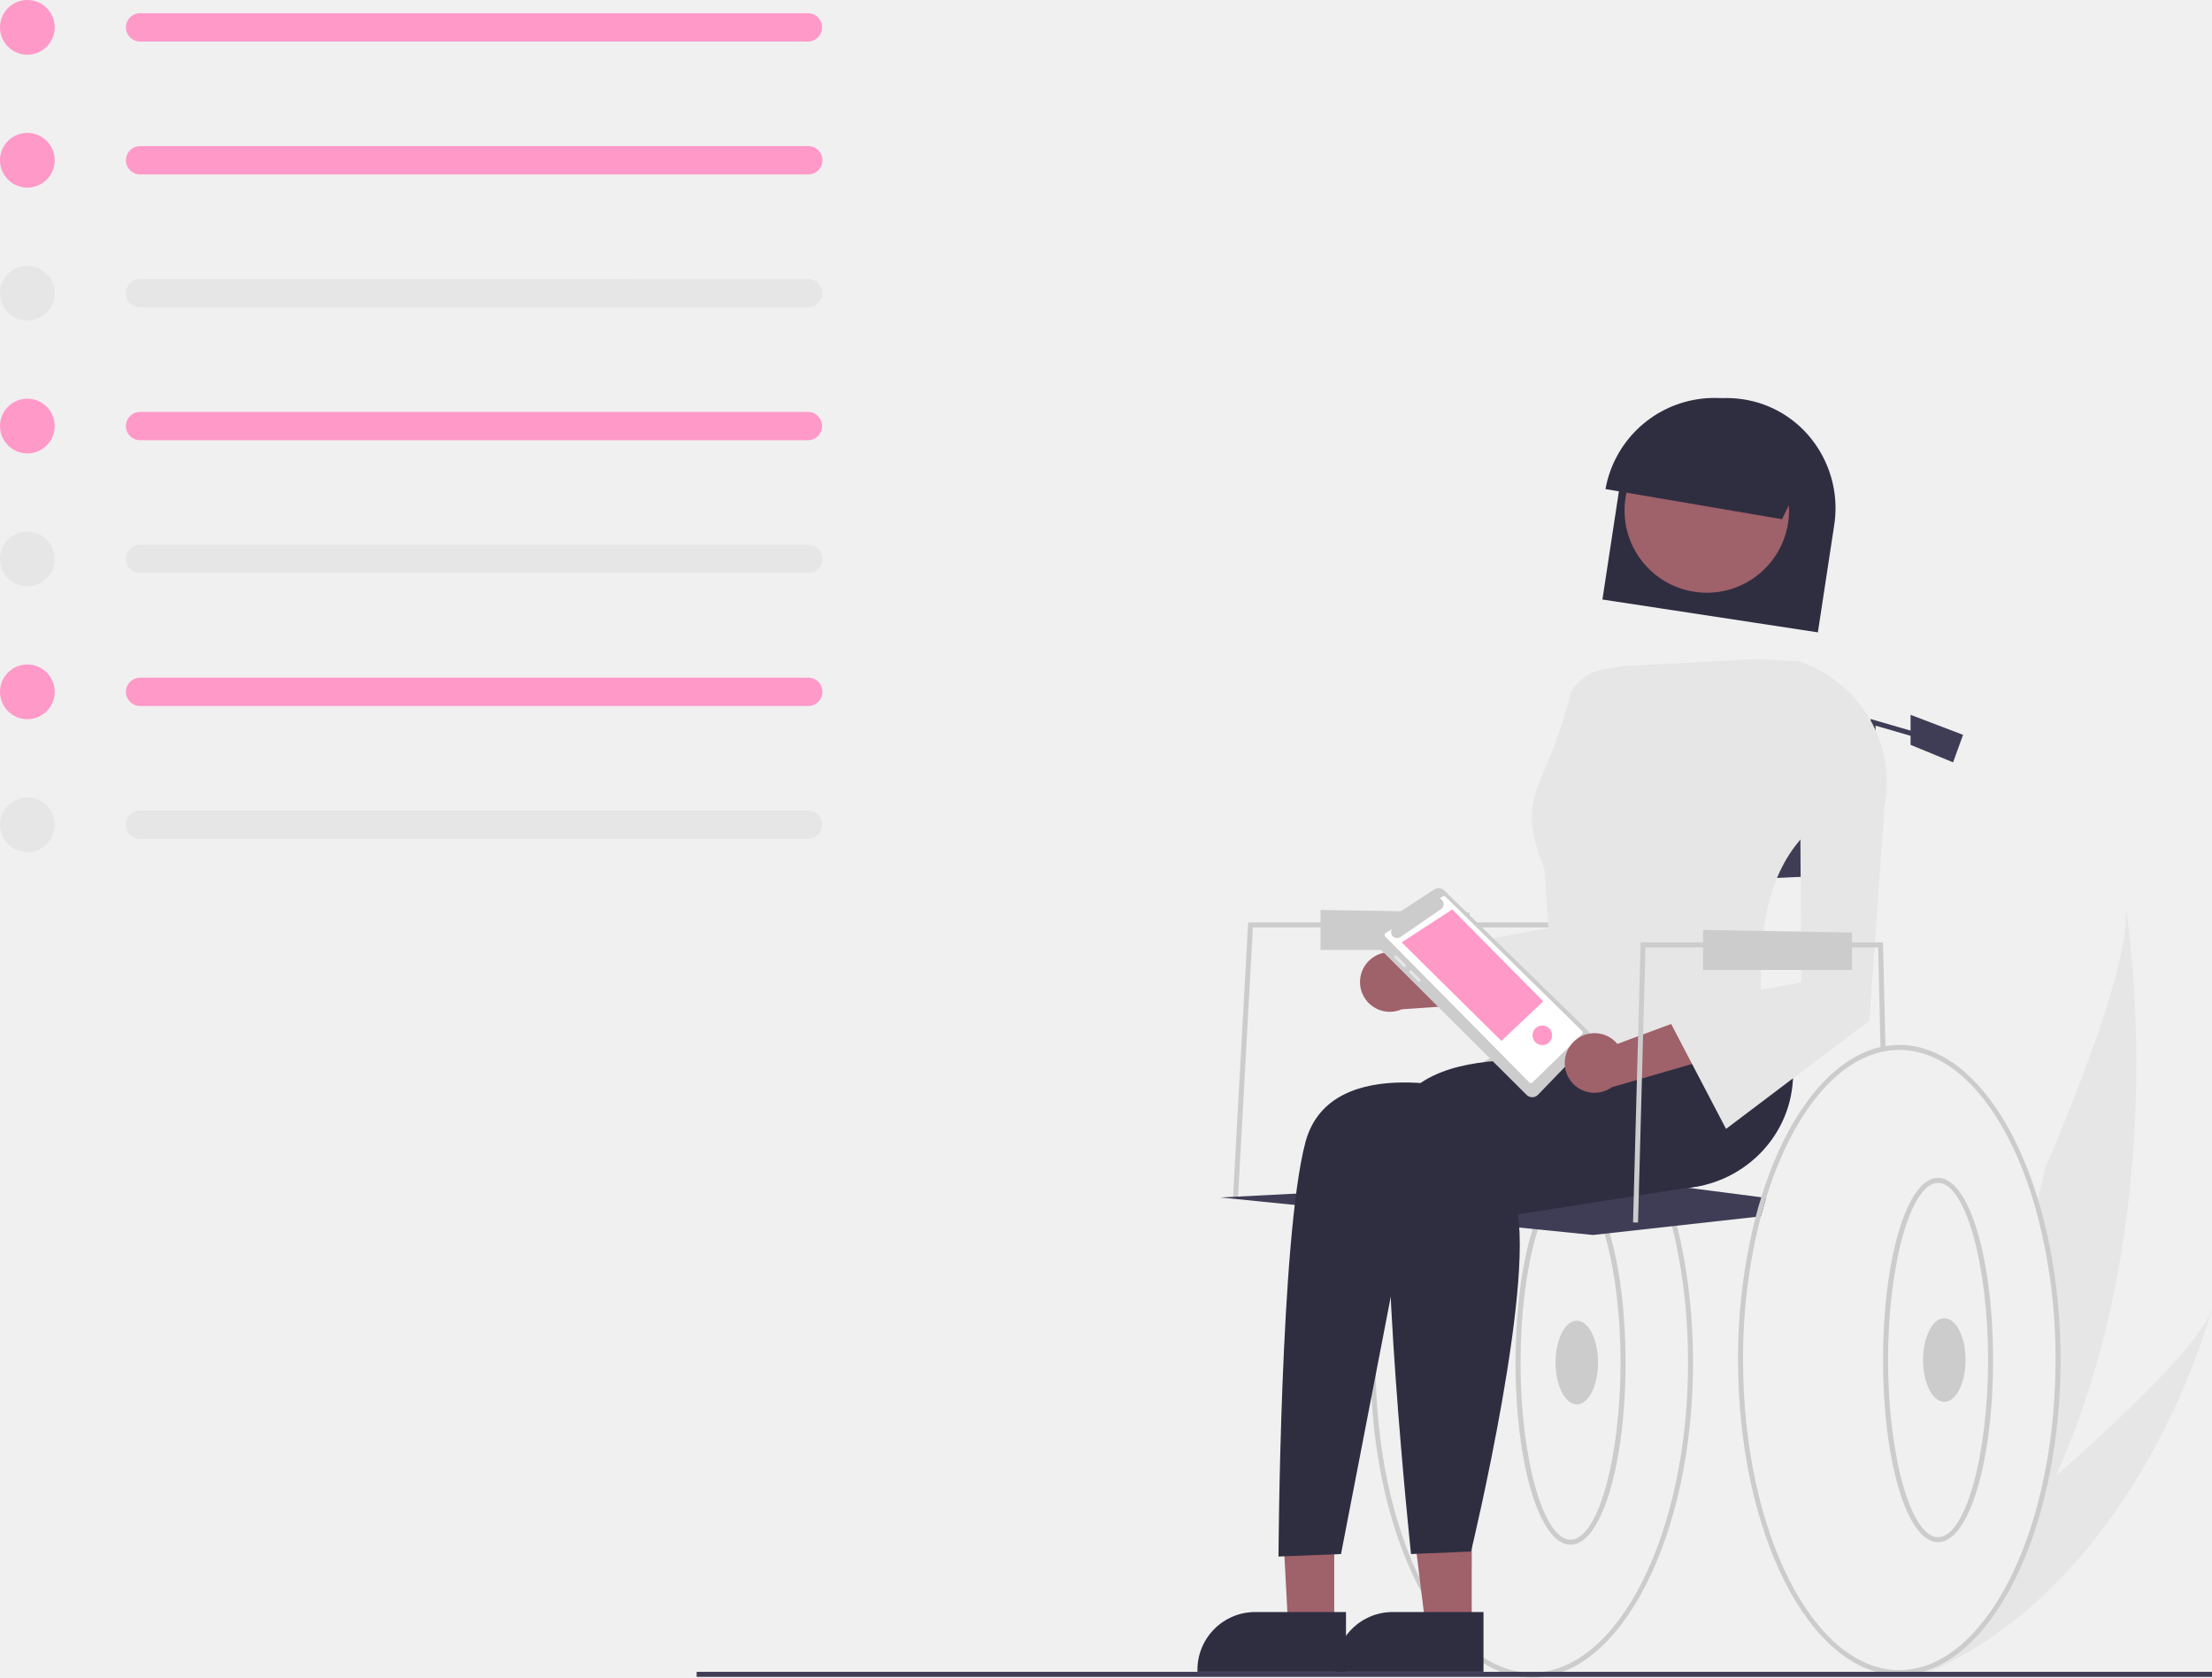
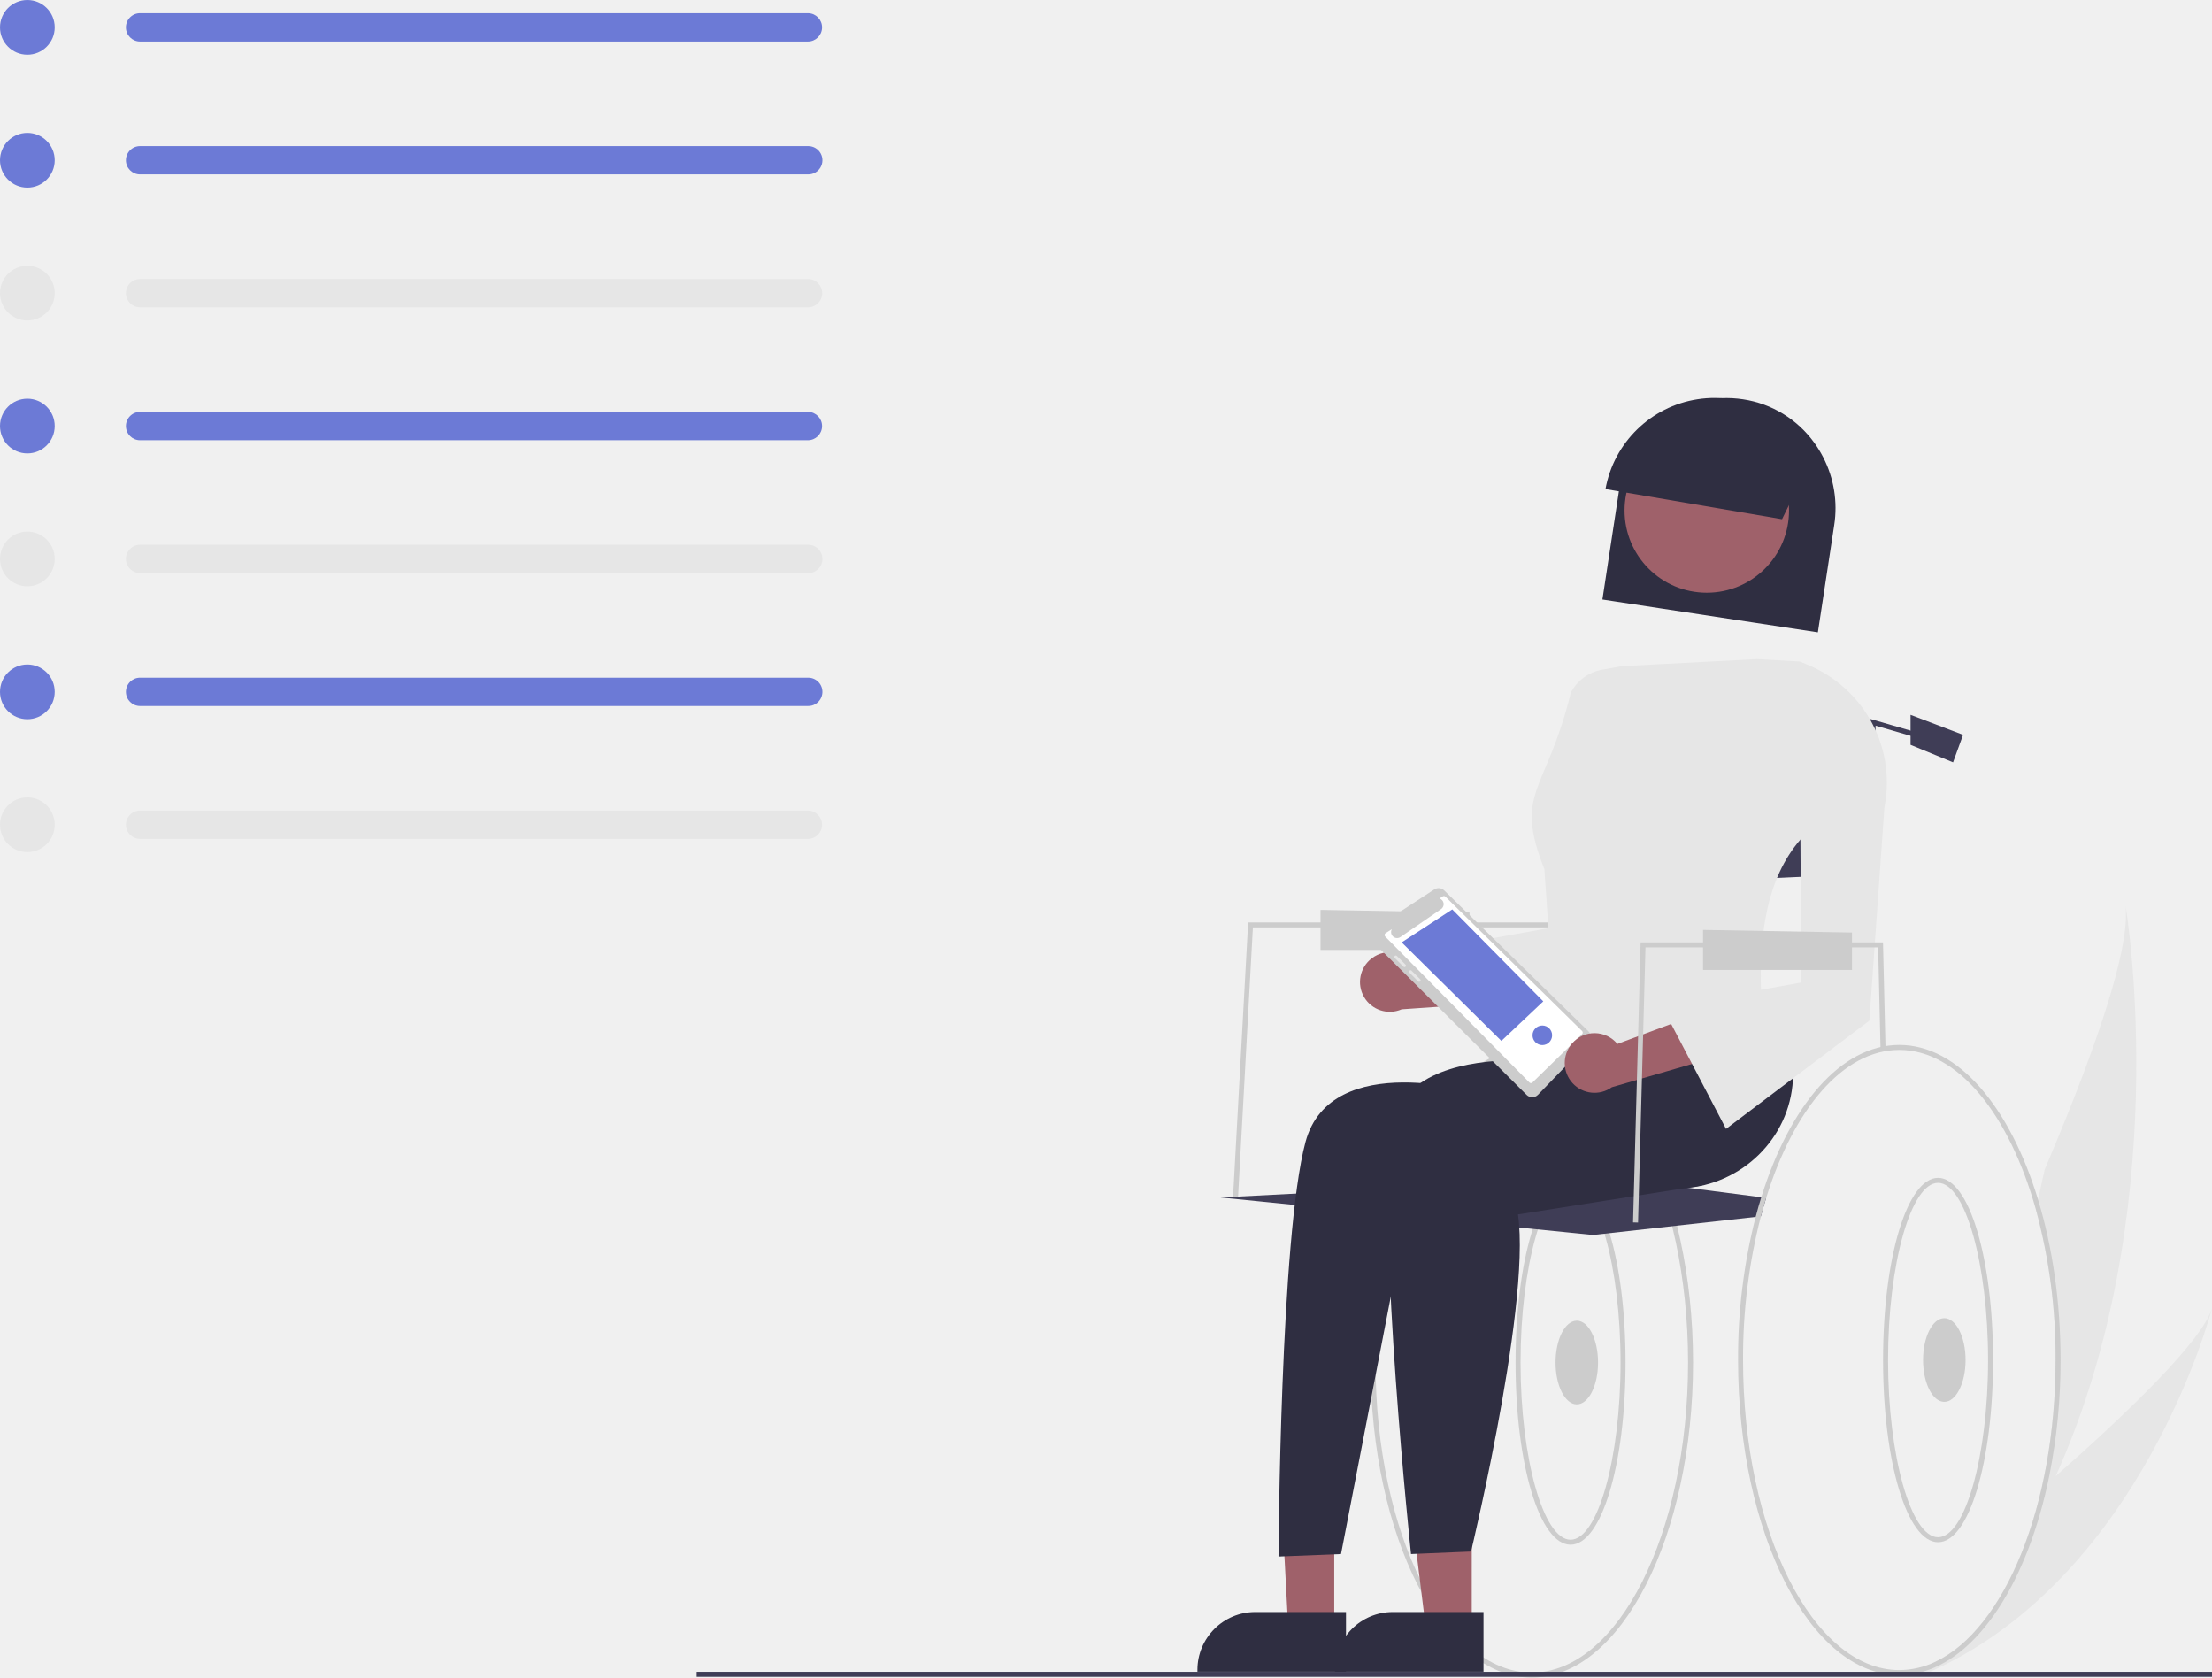
<svg xmlns="http://www.w3.org/2000/svg" data-name="Layer 1" width="884.748" height="670.843" viewBox="0 0 884.748 670.843">
  <path d="M706.332,497.765a11.844,11.844,0,0,1,17.723,3.967l41.661-5.995-9.318,19.788-38.134,2.659a11.908,11.908,0,0,1-11.933-20.42Z" transform="translate(-157.626 -114.5785)" fill="#9f616a" />
-   <circle id="e487db8f-4c3a-4358-81eb-d3bded3bc3da" data-name="Ellipse 457" cx="10.941" cy="10.941" r="10.941" fill="#ff99c8" />
-   <path id="befa8199-fde2-4595-b8af-7ec542e82337-216" data-name="Path 40" d="M213.656,119.855a5.665,5.665,0,0,0,0,11.331h267.08a5.666,5.666,0,0,0,.186-11.33h-.186Z" transform="translate(-157.626 -114.5785)" fill="#ff99c8" />
-   <circle id="a758fd92-4e85-4c79-add3-fb6fc696c09d" data-name="Ellipse 458" cx="10.941" cy="64.083" r="10.941" fill="#ff99c8" />
-   <path id="a37a06f1-eaa9-4a01-b953-86cff9fa81d3-217" data-name="Path 40-2" d="M213.656,172.997a5.665,5.665,0,1,0,0,11.331h267.08a5.666,5.666,0,1,0,.289-11.328q-.052-.001-.103-.002h-.186Z" transform="translate(-157.626 -114.5785)" fill="#ff99c8" />
+   <circle id="e487db8f-4c3a-4358-81eb-d3bded3bc3da" data-name="Ellipse 457" cx="10.941" cy="10.941" r="10.941" fill="#6c7ad6" />
+   <path id="befa8199-fde2-4595-b8af-7ec542e82337-2309" data-name="Path 40" d="M213.656,119.855a5.665,5.665,0,0,0,0,11.331h267.08a5.666,5.666,0,0,0,.186-11.33h-.186Z" transform="translate(-157.626 -114.5785)" fill="#6c7ad6" />
+   <circle id="a758fd92-4e85-4c79-add3-fb6fc696c09d" data-name="Ellipse 458" cx="10.941" cy="64.083" r="10.941" fill="#6c7ad6" />
+   <path id="a37a06f1-eaa9-4a01-b953-86cff9fa81d3-2310" data-name="Path 40-2" d="M213.656,172.997a5.665,5.665,0,1,0,0,11.331h267.08a5.666,5.666,0,1,0,.289-11.328q-.052-.001-.103-.002h-.186Z" transform="translate(-157.626 -114.5785)" fill="#6c7ad6" />
  <circle id="ac0f1b1c-068a-4871-a338-e6ba48051488" data-name="Ellipse 459" cx="10.941" cy="117.224" r="10.941" fill="#e6e6e6" />
-   <path id="a4850c8e-a5f0-41e0-b9ec-5f0f83856b1d-218" data-name="Path 40-3" d="M213.656,226.138a5.665,5.665,0,1,0,0,11.331h267.08a5.666,5.666,0,0,0,.289-11.328q-.052-.001-.103-.002h-.186Z" transform="translate(-157.626 -114.5785)" fill="#e6e6e6" />
-   <circle id="a638f8ef-e148-4354-9dc8-e1896d8f3096" data-name="Ellipse 460" cx="10.941" cy="170.365" r="10.941" fill="#ff99c8" />
-   <path id="a7ff1bb5-53b2-44dc-85c4-b215571fc2ba-219" data-name="Path 40-4" d="M213.656,279.282a5.665,5.665,0,0,0,0,11.331h267.08a5.666,5.666,0,0,0,.186-11.33h-.186Z" transform="translate(-157.626 -114.5785)" fill="#ff99c8" />
+   <path id="a4850c8e-a5f0-41e0-b9ec-5f0f83856b1d-2311" data-name="Path 40-3" d="M213.656,226.138a5.665,5.665,0,1,0,0,11.331h267.08a5.666,5.666,0,0,0,.289-11.328q-.052-.001-.103-.002h-.186Z" transform="translate(-157.626 -114.5785)" fill="#e6e6e6" />
+   <circle id="a638f8ef-e148-4354-9dc8-e1896d8f3096" data-name="Ellipse 460" cx="10.941" cy="170.365" r="10.941" fill="#6c7ad6" />
+   <path id="a7ff1bb5-53b2-44dc-85c4-b215571fc2ba-2312" data-name="Path 40-4" d="M213.656,279.282a5.665,5.665,0,0,0,0,11.331h267.08a5.666,5.666,0,0,0,.186-11.33h-.186Z" transform="translate(-157.626 -114.5785)" fill="#6c7ad6" />
  <circle id="a897c583-e65f-4254-a57a-bb73aaaf39d3" data-name="Ellipse 461" cx="10.941" cy="223.507" r="10.941" fill="#e6e6e6" />
-   <path id="b2eca06a-e605-4d26-a472-95d7e229fe7d-220" data-name="Path 40-5" d="M213.656,332.421a5.665,5.665,0,1,0,0,11.331h267.08a5.666,5.666,0,1,0,.291-11.328q-.052-.001-.105-.002h-.186Z" transform="translate(-157.626 -114.5785)" fill="#e6e6e6" />
-   <circle id="fdd2d72e-2338-4227-921c-6caaa64befe0" data-name="Ellipse 462" cx="10.941" cy="276.648" r="10.941" fill="#ff99c8" />
-   <path id="ba09c572-37b1-4e69-a482-664e89555f7a-221" data-name="Path 40-6" d="M213.656,385.562a5.665,5.665,0,0,0,0,11.331h267.08a5.666,5.666,0,1,0,.291-11.328q-.052-.001-.105-.002h-.186Z" transform="translate(-157.626 -114.5785)" fill="#ff99c8" />
+   <path id="b2eca06a-e605-4d26-a472-95d7e229fe7d-2313" data-name="Path 40-5" d="M213.656,332.421a5.665,5.665,0,1,0,0,11.331h267.08a5.666,5.666,0,1,0,.291-11.328q-.052-.001-.105-.002h-.186Z" transform="translate(-157.626 -114.5785)" fill="#e6e6e6" />
+   <circle id="fdd2d72e-2338-4227-921c-6caaa64befe0" data-name="Ellipse 462" cx="10.941" cy="276.648" r="10.941" fill="#6c7ad6" />
+   <path id="ba09c572-37b1-4e69-a482-664e89555f7a-2314" data-name="Path 40-6" d="M213.656,385.562a5.665,5.665,0,0,0,0,11.331h267.08a5.666,5.666,0,1,0,.291-11.328q-.052-.001-.105-.002h-.186Z" transform="translate(-157.626 -114.5785)" fill="#6c7ad6" />
  <circle id="a8736793-bc89-415c-8e2a-39abf3ac3501" data-name="Ellipse 463" cx="10.941" cy="329.79" r="10.941" fill="#e6e6e6" />
-   <path id="a2a8de98-be9e-4460-8a9d-e7919d941cd6-222" data-name="Path 40-7" d="M213.656,438.704a5.665,5.665,0,1,0,0,11.331h267.08a5.666,5.666,0,0,0,.186-11.33h-.186Z" transform="translate(-157.626 -114.5785)" fill="#e6e6e6" />
-   <path id="f46f374a-d96c-4b13-8ac2-d4e65a9f3323-223" data-name="Path 2291" d="M1042.344,637.808c-1.26,4.76-28.02,102.9-106.65,142.4q-4.92,2.475-10.13,4.63l-.82-1.25-.96-1.46,1.32.29a6.006,6.006,0,0,0,6.77-3.4c27.46-13.06,47.93-62.18,47.93-120.6a224.327,224.327,0,0,0-7.88-60.21l.87-3.96,2.64-11.96c3.05-7.2,6-14.28,8.78-21.19,15.11-37.58,25.4-69.87,23.55-84.64.94,5.76,19.42,123.28-27.92,228.41C1009.514,678.699,1038.374,650.729,1042.344,637.808Z" transform="translate(-157.626 -114.5785)" fill="#e6e6e6" />
-   <path id="e647250d-3047-4512-a638-782849942d51-224" data-name="Path 2292" d="M770.306,533.422c-23.39,0-43.9,24.43-55.21,60.91-.8,2.56-1.55,5.19-2.25,7.86a227.642,227.642,0,0,0-7.04,57.23c0,69.48,28.93,126,64.5,126s64.5-56.52,64.5-126S805.876,533.422,770.306,533.422Zm0,250c-34.46,0-62.5-55.63-62.5-124a226.361,226.361,0,0,1,7.13-57.46q.99-3.765,2.12-7.38c11.01-35.47,30.76-59.16,53.25-59.16,34.46,0,62.5,55.63,62.5,124S804.766,783.422,770.306,783.422Z" transform="translate(-157.626 -114.5785)" fill="#ccc" />
-   <path id="b6e0ee78-0fc9-4fd9-a6a7-4c72f1af04f6-225" data-name="Path 2293" d="M785.806,732.272c-12.337,0-22-32-22-72.851s9.663-72.851,22-72.851,22,32,22,72.851S798.143,732.272,785.806,732.272Zm0-143.7c-10.841,0-20,32.445-20,70.851s9.159,70.851,20,70.851,20-32.445,20-70.851-9.159-70.852-20-70.852Z" transform="translate(-157.626 -114.5785)" fill="#ccc" />
+   <path id="a2a8de98-be9e-4460-8a9d-e7919d941cd6-2315" data-name="Path 40-7" d="M213.656,438.704a5.665,5.665,0,1,0,0,11.331h267.08a5.666,5.666,0,0,0,.186-11.33h-.186Z" transform="translate(-157.626 -114.5785)" fill="#e6e6e6" />
+   <path id="f46f374a-d96c-4b13-8ac2-d4e65a9f3323-2316" data-name="Path 2291" d="M1042.344,637.808c-1.26,4.76-28.02,102.9-106.65,142.4q-4.92,2.475-10.13,4.63l-.82-1.25-.96-1.46,1.32.29a6.006,6.006,0,0,0,6.77-3.4c27.46-13.06,47.93-62.18,47.93-120.6a224.327,224.327,0,0,0-7.88-60.21l.87-3.96,2.64-11.96c3.05-7.2,6-14.28,8.78-21.19,15.11-37.58,25.4-69.87,23.55-84.64.94,5.76,19.42,123.28-27.92,228.41C1009.514,678.699,1038.374,650.729,1042.344,637.808Z" transform="translate(-157.626 -114.5785)" fill="#e6e6e6" />
+   <path id="e647250d-3047-4512-a638-782849942d51-2317" data-name="Path 2292" d="M770.306,533.422c-23.39,0-43.9,24.43-55.21,60.91-.8,2.56-1.55,5.19-2.25,7.86a227.642,227.642,0,0,0-7.04,57.23c0,69.48,28.93,126,64.5,126s64.5-56.52,64.5-126S805.876,533.422,770.306,533.422Zm0,250c-34.46,0-62.5-55.63-62.5-124a226.361,226.361,0,0,1,7.13-57.46q.99-3.765,2.12-7.38c11.01-35.47,30.76-59.16,53.25-59.16,34.46,0,62.5,55.63,62.5,124S804.766,783.422,770.306,783.422Z" transform="translate(-157.626 -114.5785)" fill="#ccc" />
+   <path id="b6e0ee78-0fc9-4fd9-a6a7-4c72f1af04f6-2318" data-name="Path 2293" d="M785.806,732.272c-12.337,0-22-32-22-72.851s9.663-72.851,22-72.851,22,32,22,72.851S798.143,732.272,785.806,732.272Zm0-143.7c-10.841,0-20,32.445-20,70.851s9.159,70.851,20,70.851,20-32.445,20-70.851-9.159-70.852-20-70.852Z" transform="translate(-157.626 -114.5785)" fill="#ccc" />
  <polygon points="588.665 650.627 570.238 650.626 561.471 579.549 588.668 579.55 588.665 650.627" fill="#9f616a" />
  <path d="M750.99,783.068l-59.418-.002v-.752a23.128,23.128,0,0,1,23.127-23.127h.001l36.29.001Z" transform="translate(-157.626 -114.5785)" fill="#2f2e41" />
  <polygon points="533.665 650.627 515.238 650.626 512.374 596.421 533.667 596.422 533.665 650.627" fill="#9f616a" />
  <path d="M695.99,783.068l-59.418-.002v-.752a23.128,23.128,0,0,1,23.127-23.127h.001l36.29.001Z" transform="translate(-157.626 -114.5785)" fill="#2f2e41" />
  <ellipse id="b1b1c9f4-d54e-4592-9c63-445df23f17cb" data-name="Ellipse 464" cx="630.68" cy="544.842" rx="8.5" ry="16.732" fill="#ccc" />
-   <path id="f44e941a-b66c-4d88-a721-24b51d5ad9fd-226" data-name="Path 2294" d="M784.34,410.421l122.466-.5v53.973l-122.466,5.527Z" transform="translate(-157.626 -114.5785)" fill="#3f3d56" />
-   <path id="b58f069a-d623-47b5-892e-f9ab7808a08c-227" data-name="Path 2295" d="M652.804,593.479l-2-.109,6.052-109.946h123.95v2H658.753Z" transform="translate(-157.626 -114.5785)" fill="#ccc" />
-   <path id="e22ea18d-f293-4a33-a73b-ed60e8421477-228" data-name="Path 2298" d="M864.056,593.582q-1.125,3.615-2.12,7.38l-2.09.23-65.04,7.23-149-15,155-8,61.29,7.91Z" transform="translate(-157.626 -114.5785)" fill="#3f3d56" />
-   <path id="a6699402-999b-4e6e-ad90-ab978138004c-229" data-name="Path 2301" d="M753.517,541.315l-3.648,10.569s-59.913-18.314-70.071,19.34S669,737,669,737l25-1,24.873-128.58,119.566-18.815-3.814-67.078Z" transform="translate(-157.626 -114.5785)" fill="#2f2e41" />
-   <path id="a235f650-5062-4012-8f3a-261ad2de0917-230" data-name="Path 2302" d="M802.306,541.922s-82-17-88,24S722,736,722,736l24-1s27.306-113.078,17.306-141.078l67.66-4.185c23.356-1.445,42.436-19.894,43.779-43.256.514-8.943-1.724-17.059-9.439-21.559-24-14-68-14-68-14Z" transform="translate(-157.626 -114.5785)" fill="#2f2e41" />
-   <path id="f2afbaa9-bfb8-4b72-b445-b392cea48dff-231" data-name="Path 2305" d="M907.806,478.421h-2v-76.331l32.28,9.371-.56,1.918-29.721-8.629Z" transform="translate(-157.626 -114.5785)" fill="#3f3d56" />
-   <path id="f343b9ef-6bce-40be-9e20-7f308a058c8b-232" data-name="Path 2306" d="M972.794,594.249c-11.25-36.99-31.91-61.83-55.49-61.83-23.39,0-43.9,24.43-55.21,60.91-.8,2.56-1.55,5.19-2.25,7.86a227.699,227.699,0,0,0-7.04,57.23c0,69.48,28.93,126,64.5,126a33.793,33.793,0,0,0,7.435-.829c23.995-5.4,44.015-36.611,52.585-79.011a234.11,234.11,0,0,0,4.48-46.16C981.8,634.999,978.514,613.049,972.794,594.249Zm-40.92,184.77a33.774,33.774,0,0,1-14.57,3.4c-34.46,0-62.5-55.63-62.5-124a226.784,226.784,0,0,1,7.13-57.46q.99-3.765,2.12-7.38c11.01-35.47,30.76-59.16,53.25-59.16,23.45,0,43.93,25.77,54.62,63.79a224.325,224.325,0,0,1,7.88,60.21C979.8,716.839,959.334,765.959,931.874,779.019Z" transform="translate(-157.626 -114.5785)" fill="#ccc" />
-   <path id="a505ea39-30ac-48ca-ba3a-e75ccd21a515-233" data-name="Path 2307" d="M932.806,731.272c-12.337,0-22-32-22-72.851s9.663-72.851,22-72.851,22,32,22,72.851S945.143,731.272,932.806,731.272Zm0-143.7c-10.841,0-20,32.445-20,70.851s9.159,70.851,20,70.851,20-32.445,20-70.851-9.159-70.852-20-70.852Z" transform="translate(-157.626 -114.5785)" fill="#ccc" />
+   <path id="f44e941a-b66c-4d88-a721-24b51d5ad9fd-2319" data-name="Path 2294" d="M784.34,410.421l122.466-.5v53.973l-122.466,5.527Z" transform="translate(-157.626 -114.5785)" fill="#3f3d56" />
+   <path id="b58f069a-d623-47b5-892e-f9ab7808a08c-2320" data-name="Path 2295" d="M652.804,593.479l-2-.109,6.052-109.946h123.95v2H658.753Z" transform="translate(-157.626 -114.5785)" fill="#ccc" />
+   <path id="e22ea18d-f293-4a33-a73b-ed60e8421477-2321" data-name="Path 2298" d="M864.056,593.582q-1.125,3.615-2.12,7.38l-2.09.23-65.04,7.23-149-15,155-8,61.29,7.91Z" transform="translate(-157.626 -114.5785)" fill="#3f3d56" />
+   <path id="a6699402-999b-4e6e-ad90-ab978138004c-2322" data-name="Path 2301" d="M753.517,541.315l-3.648,10.569s-59.913-18.314-70.071,19.34S669,737,669,737l25-1,24.873-128.58,119.566-18.815-3.814-67.078Z" transform="translate(-157.626 -114.5785)" fill="#2f2e41" />
+   <path id="a235f650-5062-4012-8f3a-261ad2de0917-2323" data-name="Path 2302" d="M802.306,541.922s-82-17-88,24S722,736,722,736l24-1s27.306-113.078,17.306-141.078l67.66-4.185c23.356-1.445,42.436-19.894,43.779-43.256.514-8.943-1.724-17.059-9.439-21.559-24-14-68-14-68-14Z" transform="translate(-157.626 -114.5785)" fill="#2f2e41" />
+   <path id="f2afbaa9-bfb8-4b72-b445-b392cea48dff-2324" data-name="Path 2305" d="M907.806,478.421h-2v-76.331l32.28,9.371-.56,1.918-29.721-8.629Z" transform="translate(-157.626 -114.5785)" fill="#3f3d56" />
+   <path id="f343b9ef-6bce-40be-9e20-7f308a058c8b-2325" data-name="Path 2306" d="M972.794,594.249c-11.25-36.99-31.91-61.83-55.49-61.83-23.39,0-43.9,24.43-55.21,60.91-.8,2.56-1.55,5.19-2.25,7.86a227.699,227.699,0,0,0-7.04,57.23c0,69.48,28.93,126,64.5,126a33.793,33.793,0,0,0,7.435-.829c23.995-5.4,44.015-36.611,52.585-79.011a234.11,234.11,0,0,0,4.48-46.16C981.8,634.999,978.514,613.049,972.794,594.249Zm-40.92,184.77a33.774,33.774,0,0,1-14.57,3.4c-34.46,0-62.5-55.63-62.5-124a226.784,226.784,0,0,1,7.13-57.46q.99-3.765,2.12-7.38c11.01-35.47,30.76-59.16,53.25-59.16,23.45,0,43.93,25.77,54.62,63.79a224.325,224.325,0,0,1,7.88,60.21C979.8,716.839,959.334,765.959,931.874,779.019Z" transform="translate(-157.626 -114.5785)" fill="#ccc" />
+   <path id="a505ea39-30ac-48ca-ba3a-e75ccd21a515-2326" data-name="Path 2307" d="M932.806,731.272c-12.337,0-22-32-22-72.851s9.663-72.851,22-72.851,22,32,22,72.851S945.143,731.272,932.806,731.272Zm0-143.7c-10.841,0-20,32.445-20,70.851s9.159,70.851,20,70.851,20-32.445,20-70.851-9.159-70.852-20-70.852Z" transform="translate(-157.626 -114.5785)" fill="#ccc" />
  <ellipse id="f03d9ad0-0c0f-41ab-80cb-93d2547a3abd" data-name="Ellipse 465" cx="777.68" cy="543.842" rx="8.5" ry="16.732" fill="#ccc" />
-   <path id="a8e6080c-61c5-4f01-aa67-7aa96f625933-234" data-name="Path 2308" d="M921.806,400.421l21,8-4,11-17-7Z" transform="translate(-157.626 -114.5785)" fill="#3f3d56" />
-   <path id="a2eee96a-6a4b-41e9-a0b3-a910f08ccb6d-235" data-name="Path 2309" d="M685.806,478.421v16h59.581v-14.942Z" transform="translate(-157.626 -114.5785)" fill="#ccc" />
-   <path id="b17f412c-8414-4216-b478-6b435b114bf1-236" data-name="Path 2311" d="M832.714,398.859a68.144,68.144,0,0,1-1.34,13.14l-5.99,85.17-60.21,17.35-17.76,5.12-.81-4.72-3.03-17.57-.94-5.44,21.17-3.81,34.32-6.18,8.09-98.97s24.235.248,24.91,2.88a51.97,51.97,0,0,1,1.59,13.03Z" transform="translate(-157.626 -114.5785)" fill="#e6e6e6" />
-   <path id="eea5ba4a-1a26-4f35-9e5a-0b080053be04-237" data-name="Path 2312" d="M886.824,297.359a43.92,43.92,0,0,0-3.47-5.65,42.947,42.947,0,0,0-28.52-17.46,44.444,44.444,0,0,0-8.73-.46c-20,.96-37.12,15.69-40.84,36.52-.04.26-.08.5-.12.75l-.06.39-6.53,42.86,4.59.7,17.93,2.73,37.47,5.71,26.19,3.99,6.53-42.86a44.363,44.363,0,0,0-4.44-27.22Z" transform="translate(-157.626 -114.5785)" fill="#2f2e41" />
+   <path id="a8e6080c-61c5-4f01-aa67-7aa96f625933-2327" data-name="Path 2308" d="M921.806,400.421l21,8-4,11-17-7Z" transform="translate(-157.626 -114.5785)" fill="#3f3d56" />
+   <path id="a2eee96a-6a4b-41e9-a0b3-a910f08ccb6d-2328" data-name="Path 2309" d="M685.806,478.421v16h59.581v-14.942Z" transform="translate(-157.626 -114.5785)" fill="#ccc" />
+   <path id="b17f412c-8414-4216-b478-6b435b114bf1-2329" data-name="Path 2311" d="M832.714,398.859a68.144,68.144,0,0,1-1.34,13.14l-5.99,85.17-60.21,17.35-17.76,5.12-.81-4.72-3.03-17.57-.94-5.44,21.17-3.81,34.32-6.18,8.09-98.97s24.235.248,24.91,2.88a51.97,51.97,0,0,1,1.59,13.03Z" transform="translate(-157.626 -114.5785)" fill="#e6e6e6" />
+   <path id="eea5ba4a-1a26-4f35-9e5a-0b080053be04-2330" data-name="Path 2312" d="M886.824,297.359a43.92,43.92,0,0,0-3.47-5.65,42.947,42.947,0,0,0-28.52-17.46,44.444,44.444,0,0,0-8.73-.46c-20,.96-37.12,15.69-40.84,36.52-.04.26-.08.5-.12.75l-.06.39-6.53,42.86,4.59.7,17.93,2.73,37.47,5.71,26.19,3.99,6.53-42.86a44.363,44.363,0,0,0-4.44-27.22Z" transform="translate(-157.626 -114.5785)" fill="#2f2e41" />
  <circle id="ab090656-7648-45ea-8708-e37f087545f2" data-name="Ellipse 466" cx="682.677" cy="204.125" r="32.892" fill="#9f616a" />
-   <path id="a425a037-4ce3-4f59-8323-6397659becfd-238" data-name="Path 2314" d="M879.914,380.189l-1.29,69.12c-.3.33-.6.66-.88,1-13.68,15.79-16.34,38.31-15.79,60.04.05,2.4.15,4.79.28,7.16-10.03,4.42-20.54,9.04-30.98,12.66-2.05.71-4.09,1.39-6.12,2.01-16.84,5.18-33.18,7.18-46.63,1a38.921,38.921,0,0,1-12.86-9.59l-.47-9.07,12.166-23.384-2-29C762.976,430.886,776,432,785.924,391.518a17.612,17.612,0,0,1,12.44-9.14l7.85-1.43,54.14-2.821,16.97.951Z" transform="translate(-157.626 -114.5785)" fill="#e6e6e6" />
-   <path id="a05937e9-e548-4ea7-a2f8-3fd8429d5ba2-239" data-name="Path 2315" d="M882.554,297.39l-12.154,24.808-70.618-12.046a44.275,44.275,0,0,1,82.773-12.762Z" transform="translate(-157.626 -114.5785)" fill="#2f2e41" />
-   <path id="b94b87bb-a7a5-4983-8e36-464048415619-240" data-name="Path 2316" d="M735.277,470.636a3.173,3.173,0,0,0-3.971-.391l-24.259,15.8a3.191,3.191,0,0,0-.51,4.935l61.694,61.427a3.191,3.191,0,0,0,4.513-.009l.034-.035,20.218-20.925a3.2,3.2,0,0,0-.065-4.5Z" transform="translate(-157.626 -114.5785)" fill="#ccc" />
-   <path id="bc604b2a-3847-42fd-870e-92d398356424-241" data-name="Path 2317" d="M711.825,487.736l2.511-1.6a2.392,2.392,0,0,0,3.443,3.141l16.246-11.169a2.391,2.391,0,0,0-.632-4.25l1.293-.825a.87.87,0,0,1,1.087.122l54.654,53.71a.87.87,0,0,1-.007,1.23l-.015.015-19.849,19.34a.87.87,0,0,1-1.211-.017l-57.666-58.351a.87.87,0,0,1,.146-1.35Z" transform="translate(-157.626 -114.5785)" fill="#fff" />
-   <path id="ac762fa2-90bb-41d8-a885-991bc012af8f-242" data-name="Path 2318" d="M774.904,515.004l-16.766,15.808-39.879-39.4,20.239-13.174Z" transform="translate(-157.626 -114.5785)" fill="#ff99c8" />
-   <path id="e480653a-af79-4e16-8c94-accaff2ee601-243" data-name="Path 2319" d="M719.809,501.136a.581.581,0,0,0,0-.821l-3.487-3.487a.594.594,0,0,0-.821,0,.581.581,0,0,0,0,.821l3.487,3.487A.594.594,0,0,0,719.809,501.136Z" transform="translate(-157.626 -114.5785)" fill="#e6e6e6" />
-   <path id="a653f458-f153-4835-a375-e0a32b4db210-244" data-name="Path 2320" d="M725.684,506.19l-3.487-3.487a.581.581,0,0,0-.821.821h0l3.487,3.487a.581.581,0,0,0,.821-.821Z" transform="translate(-157.626 -114.5785)" fill="#e6e6e6" />
-   <circle id="ab42e678-7a46-401a-bb83-28a225d9adcf" data-name="Ellipse 467" cx="616.892" cy="413.994" r="3.917" fill="#ff99c8" />
+   <path id="a425a037-4ce3-4f59-8323-6397659becfd-2331" data-name="Path 2314" d="M879.914,380.189l-1.29,69.12c-.3.33-.6.66-.88,1-13.68,15.79-16.34,38.31-15.79,60.04.05,2.4.15,4.79.28,7.16-10.03,4.42-20.54,9.04-30.98,12.66-2.05.71-4.09,1.39-6.12,2.01-16.84,5.18-33.18,7.18-46.63,1a38.921,38.921,0,0,1-12.86-9.59l-.47-9.07,12.166-23.384-2-29C762.976,430.886,776,432,785.924,391.518a17.612,17.612,0,0,1,12.44-9.14l7.85-1.43,54.14-2.821,16.97.951Z" transform="translate(-157.626 -114.5785)" fill="#e6e6e6" />
+   <path id="a05937e9-e548-4ea7-a2f8-3fd8429d5ba2-2332" data-name="Path 2315" d="M882.554,297.39l-12.154,24.808-70.618-12.046a44.275,44.275,0,0,1,82.773-12.762Z" transform="translate(-157.626 -114.5785)" fill="#2f2e41" />
+   <path id="b94b87bb-a7a5-4983-8e36-464048415619-2333" data-name="Path 2316" d="M735.277,470.636a3.173,3.173,0,0,0-3.971-.391l-24.259,15.8a3.191,3.191,0,0,0-.51,4.935l61.694,61.427a3.191,3.191,0,0,0,4.513-.009l.034-.035,20.218-20.925a3.2,3.2,0,0,0-.065-4.5Z" transform="translate(-157.626 -114.5785)" fill="#ccc" />
+   <path id="bc604b2a-3847-42fd-870e-92d398356424-2334" data-name="Path 2317" d="M711.825,487.736l2.511-1.6a2.392,2.392,0,0,0,3.443,3.141l16.246-11.169a2.391,2.391,0,0,0-.632-4.25l1.293-.825a.87.87,0,0,1,1.087.122l54.654,53.71a.87.87,0,0,1-.007,1.23l-.015.015-19.849,19.34a.87.87,0,0,1-1.211-.017l-57.666-58.351a.87.87,0,0,1,.146-1.35Z" transform="translate(-157.626 -114.5785)" fill="#fff" />
+   <path id="ac762fa2-90bb-41d8-a885-991bc012af8f-2335" data-name="Path 2318" d="M774.904,515.004l-16.766,15.808-39.879-39.4,20.239-13.174Z" transform="translate(-157.626 -114.5785)" fill="#6c7ad6" />
+   <path id="e480653a-af79-4e16-8c94-accaff2ee601-2336" data-name="Path 2319" d="M719.809,501.136a.581.581,0,0,0,0-.821l-3.487-3.487a.594.594,0,0,0-.821,0,.581.581,0,0,0,0,.821l3.487,3.487A.594.594,0,0,0,719.809,501.136Z" transform="translate(-157.626 -114.5785)" fill="#e6e6e6" />
+   <path id="a653f458-f153-4835-a375-e0a32b4db210-2337" data-name="Path 2320" d="M725.684,506.19l-3.487-3.487a.581.581,0,0,0-.821.821h0l3.487,3.487a.581.581,0,0,0,.821-.821Z" transform="translate(-157.626 -114.5785)" fill="#e6e6e6" />
+   <circle id="ab42e678-7a46-401a-bb83-28a225d9adcf" data-name="Ellipse 467" cx="616.892" cy="413.994" r="3.917" fill="#6c7ad6" />
  <rect id="aebaa33f-6c3c-4439-83da-81dea445dad2" data-name="Rectangle 254" x="278.652" y="668.531" width="606.096" height="2" fill="#3f3d56" />
  <path d="M786.373,531.881a11.844,11.844,0,0,1,18.161.14l39.46-14.647-4.935,21.308-36.715,10.642a11.908,11.908,0,0,1-15.971-17.444Z" transform="translate(-157.626 -114.5785)" fill="#9f616a" />
-   <path id="be70e64b-b2b4-45df-8b09-f0b4f9da8dca-245" data-name="Path 2322" d="M848,566l-25.407-48.566,55.495-9.981-.734-126.325v-2c24.509,8.424,39.003,32.977,33.98,58.401l-5.994,85.171Z" transform="translate(-157.626 -114.5785)" fill="#e6e6e6" />
-   <path id="ba347e27-d543-4baf-ab12-9b56e5d70732-246" data-name="Path 2324" d="M838.806,486.421v16h59.581v-14.942Z" transform="translate(-157.626 -114.5785)" fill="#ccc" />
-   <path id="bcd40c99-3e4f-4f1f-9eeb-690b177fe524-247" data-name="Path 2323" d="M909.807,534.455l-.968-41.034H815.78l-2.974,110.028-2-.055,3.027-111.973h96.94l.032.966,1,42Z" transform="translate(-157.626 -114.5785)" fill="#ccc" />
+   <path id="be70e64b-b2b4-45df-8b09-f0b4f9da8dca-2338" data-name="Path 2322" d="M848,566l-25.407-48.566,55.495-9.981-.734-126.325v-2c24.509,8.424,39.003,32.977,33.98,58.401l-5.994,85.171Z" transform="translate(-157.626 -114.5785)" fill="#e6e6e6" />
+   <path id="ba347e27-d543-4baf-ab12-9b56e5d70732-2339" data-name="Path 2324" d="M838.806,486.421v16h59.581v-14.942Z" transform="translate(-157.626 -114.5785)" fill="#ccc" />
+   <path id="bcd40c99-3e4f-4f1f-9eeb-690b177fe524-2340" data-name="Path 2323" d="M909.807,534.455l-.968-41.034H815.78l-2.974,110.028-2-.055,3.027-111.973h96.94l.032.966,1,42Z" transform="translate(-157.626 -114.5785)" fill="#ccc" />
</svg>
